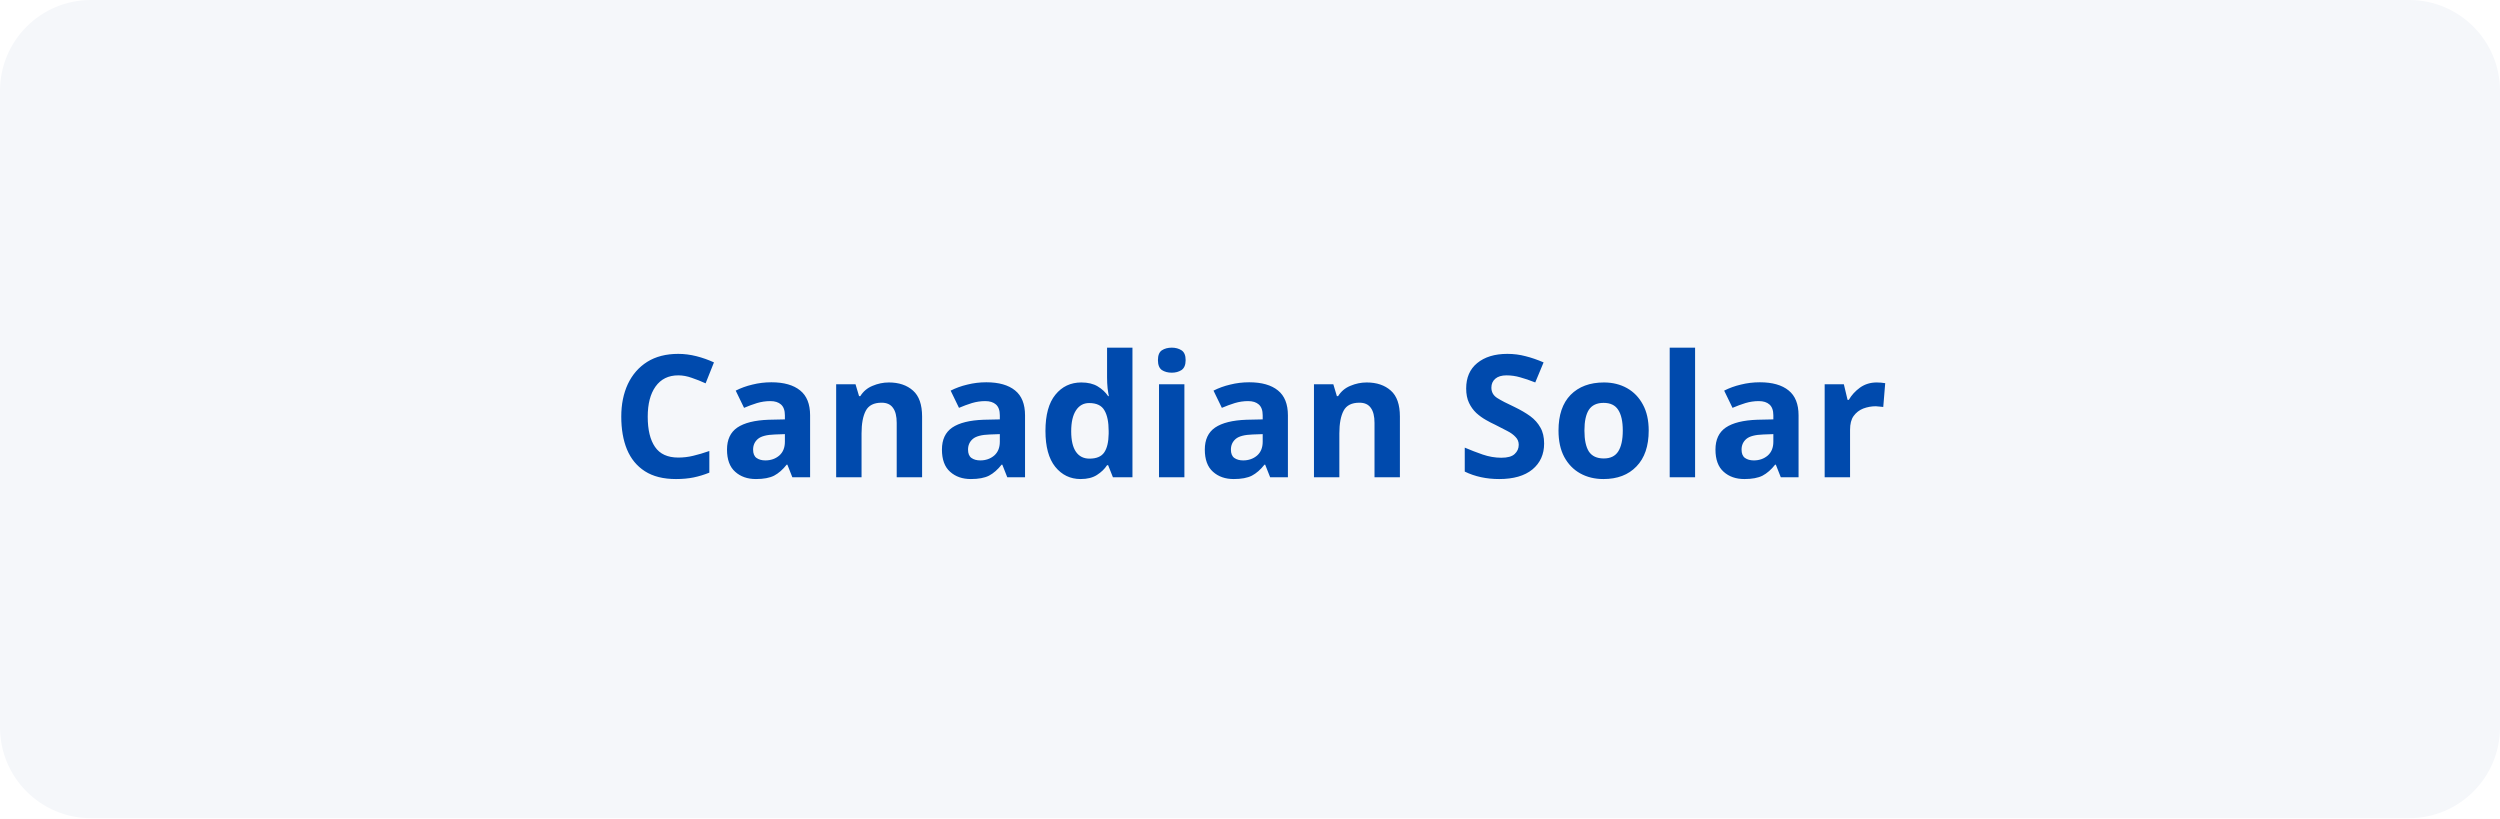
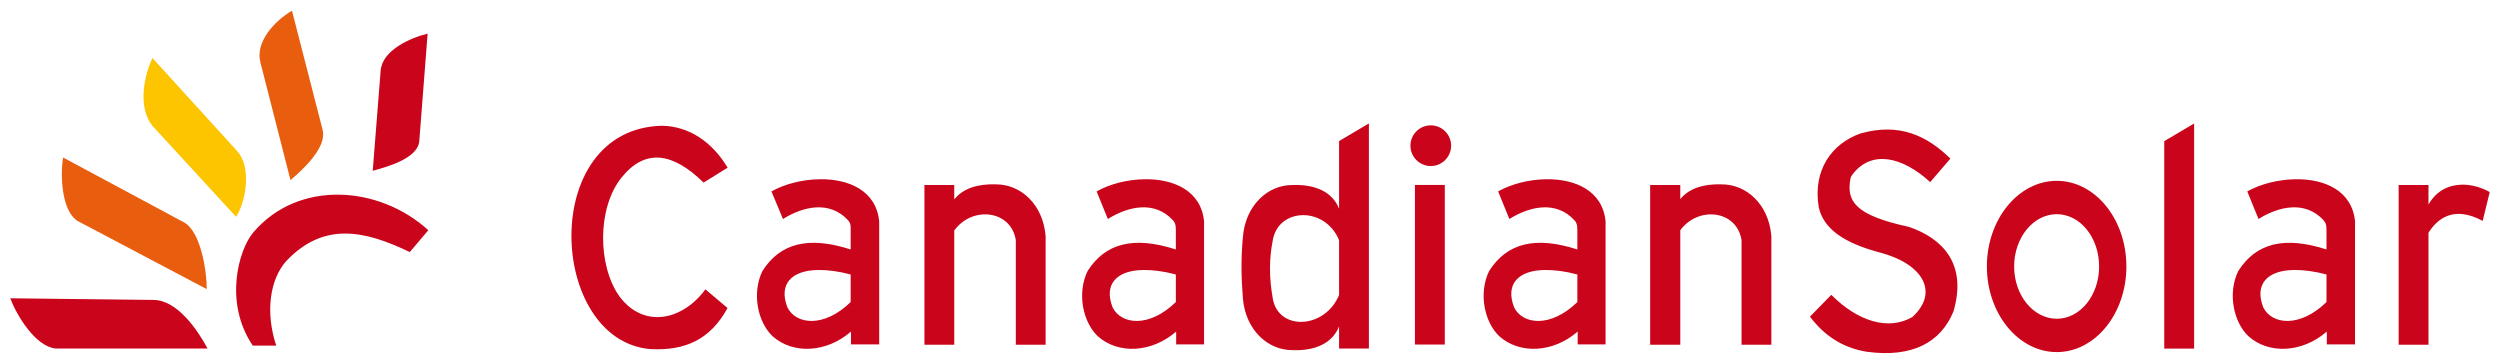
- <svg xmlns="http://www.w3.org/2000/svg" viewBox="0 0 220 72" role="img" aria-labelledby="t">
-   <rect width="220" height="72" rx="8" fill="#f5f7fa" />
-   <text x="110" y="42" text-anchor="middle" font-family="system-ui,Segoe UI,sans-serif" font-size="15" font-weight="700" fill="#004AAD">Canadian Solar</text>
+ <svg xmlns="http://www.w3.org/2000/svg" version="1.0" width="1024" height="149" viewBox="-1.001 -1.001 243.612 35.369" id="svg5303">
+   <defs id="defs5305" />
+   <path d="M 13.854,4.61 L 22.111,13.684 C 23.565,15.281 22.942,18.664 22.005,20.089 L 13.804,11.168 C 12.415,9.331 13.043,6.326 13.854,4.61" id="path2476" style="fill:#fdc400;fill-opacity:1;fill-rule:evenodd;stroke:none" />
+   <path d="M 5.147,14.306 L 16.926,20.629 C 18.573,21.523 19.154,25.411 19.144,27.133 L 6.558,20.491 C 4.96,19.483 4.874,15.935 5.147,14.306 M 27.451,0 L 30.439,11.626 C 30.871,13.315 28.541,15.465 27.306,16.511 L 24.375,5.045 C 23.85,3.04 25.767,0.99 27.451,0" id="path2472" style="fill:#e95d0f;fill-opacity:1;fill-rule:evenodd;stroke:none" />
+   <path d="M 0,28.026 L 13.976,28.186 C 16.28,28.214 18.256,31.11 19.224,32.921 L 4.421,32.921 C 2.444,32.721 0.62,29.681 0,28.026 M 40.669,2.239 L 39.856,12.699 C 39.719,14.446 36.586,15.244 35.32,15.606 L 36.091,5.849 C 36.25,3.84 39.004,2.639 40.669,2.239 M 23.633,32.64 L 25.916,32.64 C 24.844,29.401 25.274,26.136 26.964,24.321 C 30.555,20.611 34.445,21.358 38.931,23.523 L 40.737,21.392 C 35.932,17.024 28.079,16.46 23.698,21.589 C 22.234,23.289 20.8,28.465 23.633,32.64 M 63.51,11.214 C 66.157,11.269 68.396,12.784 69.903,15.299 L 67.558,16.751 C 64.589,13.839 61.879,13.359 59.539,16.294 C 57.193,19.238 57.222,24.839 59.364,27.848 C 61.74,31.02 65.525,30.176 67.737,27.152 L 69.895,28.977 C 68.214,32.045 65.781,33.148 62.394,32.979 C 52.419,32.175 51.432,11.489 63.51,11.214 M 78.891,16.425 C 77.208,16.448 75.462,16.884 74.172,17.613 L 75.297,20.3 C 77.263,19.071 79.84,18.469 81.641,20.425 C 81.984,20.796 81.878,21.227 81.891,21.706 L 81.891,23.269 C 77.799,21.945 75.031,22.641 73.297,25.363 C 72.24,27.525 72.831,30.329 74.266,31.706 C 76.278,33.523 79.559,33.329 81.922,31.269 L 81.922,32.519 L 84.672,32.519 L 84.672,20.519 C 84.373,17.526 81.697,16.387 78.891,16.425 z M 78.766,25.269 C 79.658,25.262 80.708,25.389 81.891,25.706 L 81.891,28.394 C 79.285,30.929 76.576,30.591 75.735,28.925 C 74.848,26.68 76.092,25.287 78.766,25.269 z M 96.047,16.925 C 94.296,16.862 92.826,17.317 91.985,18.394 L 91.985,16.988 L 89.079,16.988 L 89.079,32.55 L 91.985,32.55 L 91.985,21.425 C 93.719,19.004 97.525,19.412 97.985,22.363 L 97.985,32.55 L 100.891,32.55 L 100.891,21.988 C 100.653,18.914 98.504,16.918 96.047,16.925 z M 110.547,16.425 C 108.864,16.448 107.15,16.884 105.86,17.613 L 106.954,20.3 C 108.92,19.071 111.496,18.469 113.297,20.425 C 113.64,20.796 113.565,21.227 113.579,21.706 L 113.579,23.269 C 109.487,21.945 106.719,22.641 104.985,25.363 C 103.927,27.525 104.519,30.329 105.954,31.706 C 107.965,33.523 111.245,33.329 113.61,31.269 L 113.61,32.519 L 116.329,32.519 L 116.329,20.519 C 116.03,17.526 113.353,16.387 110.547,16.425 z M 110.454,25.269 C 111.345,25.262 112.395,25.389 113.579,25.706 L 113.579,28.394 C 110.972,30.929 108.262,30.591 107.422,28.925 C 106.536,26.68 107.779,25.287 110.454,25.269 z M 149.673,16.425 C 147.989,16.448 146.275,16.884 144.985,17.613 L 146.079,20.3 C 148.044,19.071 150.621,18.469 152.423,20.425 C 152.765,20.796 152.69,21.227 152.704,21.706 L 152.704,23.269 C 148.613,21.945 145.843,22.641 144.11,25.363 C 143.051,27.525 143.644,30.329 145.079,31.706 C 147.091,33.523 150.37,33.329 152.735,31.269 L 152.735,32.519 L 155.454,32.519 L 155.454,20.519 C 155.155,17.526 152.478,16.387 149.673,16.425 z M 149.579,25.269 C 150.47,25.262 151.52,25.389 152.704,25.706 L 152.704,28.394 C 150.097,30.929 147.389,30.591 146.548,28.925 C 145.661,26.68 146.904,25.287 149.579,25.269 z M 222.704,16.425 C 221.02,16.448 219.275,16.884 217.985,17.613 L 219.079,20.3 C 221.044,19.071 223.622,18.469 225.423,20.425 C 225.765,20.796 225.69,21.227 225.704,21.706 L 225.704,23.269 C 221.611,21.945 218.844,22.641 217.11,25.363 C 216.051,27.525 216.645,30.329 218.079,31.706 C 220.091,33.523 223.371,33.329 225.735,31.269 L 225.735,32.519 L 228.485,32.519 L 228.485,20.519 C 228.186,17.526 225.51,16.387 222.704,16.425 z M 222.579,25.269 C 223.47,25.262 224.52,25.389 225.704,25.706 L 225.704,28.394 C 223.097,30.929 220.39,30.591 219.548,28.925 C 218.662,26.68 219.904,25.287 222.579,25.269 z M 166.766,16.925 C 165.033,16.863 163.581,17.31 162.735,18.363 L 162.735,16.988 L 159.798,16.988 L 159.798,32.55 L 162.735,32.55 L 162.735,21.394 C 164.482,19.012 168.246,19.426 168.704,22.363 L 168.704,32.55 L 171.61,32.55 L 171.61,21.988 C 171.373,18.914 169.221,16.918 166.766,16.925 z M 136.877,32.536 L 139.787,32.536 L 139.787,16.98 L 136.877,16.98 L 136.877,32.536 z M 138.421,11.174 C 139.514,11.174 140.404,12.065 140.404,13.158 C 140.404,14.249 139.514,15.14 138.421,15.14 C 137.329,15.14 136.438,14.249 136.438,13.158 C 136.438,12.065 137.329,11.174 138.421,11.174 M 132.391,10.988 L 129.485,12.706 L 129.485,19.3 C 128.829,17.621 127.105,16.91 124.954,16.988 C 122.497,16.98 120.347,19.008 120.11,22.081 C 119.911,24.206 119.957,26.126 120.11,27.988 C 120.111,27.998 120.109,28.008 120.11,28.019 C 120.36,31.074 122.506,33.089 124.954,33.081 C 127.101,33.159 128.826,32.441 129.485,30.769 L 129.485,32.925 L 132.391,32.925 L 132.391,10.988 z M 126.016,19.925 C 127.376,19.931 128.815,20.737 129.485,22.363 L 129.485,27.706 C 128.119,31.035 123.548,31.245 123.016,28.019 C 123.015,28.009 123.018,27.998 123.016,27.988 C 122.668,26.043 122.664,24.194 123.016,22.425 C 123.276,20.76 124.595,19.919 126.016,19.925 z M 238.829,16.956 C 237.576,16.998 236.402,17.558 235.641,18.894 L 235.641,16.988 L 232.735,16.988 L 232.735,32.55 L 235.641,32.55 L 235.641,21.644 C 236.492,20.281 238.104,18.954 240.923,20.488 L 241.61,17.675 C 240.771,17.2 239.777,16.925 238.829,16.956 z M 209.894,12.716 L 212.804,10.998 L 212.804,32.932 L 209.894,32.932 M 199.423,16.581 C 195.679,16.581 192.61,20.329 192.61,24.925 C 192.61,29.52 195.679,33.269 199.423,33.269 C 203.167,33.269 206.204,29.52 206.204,24.925 C 206.204,20.329 203.168,16.581 199.423,16.581 z M 199.423,19.831 C 201.711,19.831 203.548,22.116 203.548,24.925 C 203.547,27.733 201.711,30.019 199.423,30.019 C 197.134,30.019 195.266,27.733 195.266,24.925 C 195.266,22.116 197.134,19.831 199.423,19.831 z M 180.306,11.961 C 184.127,10.886 186.799,12.216 189.055,14.414 L 187.084,16.707 C 184.396,14.227 181.339,13.509 179.484,16.001 C 179.42,16.087 179.39,16.142 179.365,16.207 C 179.345,16.259 179.325,16.316 179.31,16.398 C 178.921,18.552 179.739,19.934 185.023,21.07 C 188.216,22.169 190.731,24.6 189.352,29.315 C 188.116,32.299 185.387,33.849 180.88,33.234 C 178.471,32.828 176.744,31.626 175.37,29.816 L 177.45,27.688 C 180.01,30.261 182.985,31.209 185.343,29.858 C 187.979,27.454 186.403,24.707 182.273,23.589 C 178.574,22.625 176.7,21.204 176.231,19.179 C 175.61,15.521 177.52,12.935 180.306,11.961" id="path2468" style="fill:#ca041a;fill-opacity:1;fill-rule:evenodd;stroke:none" />
</svg>
